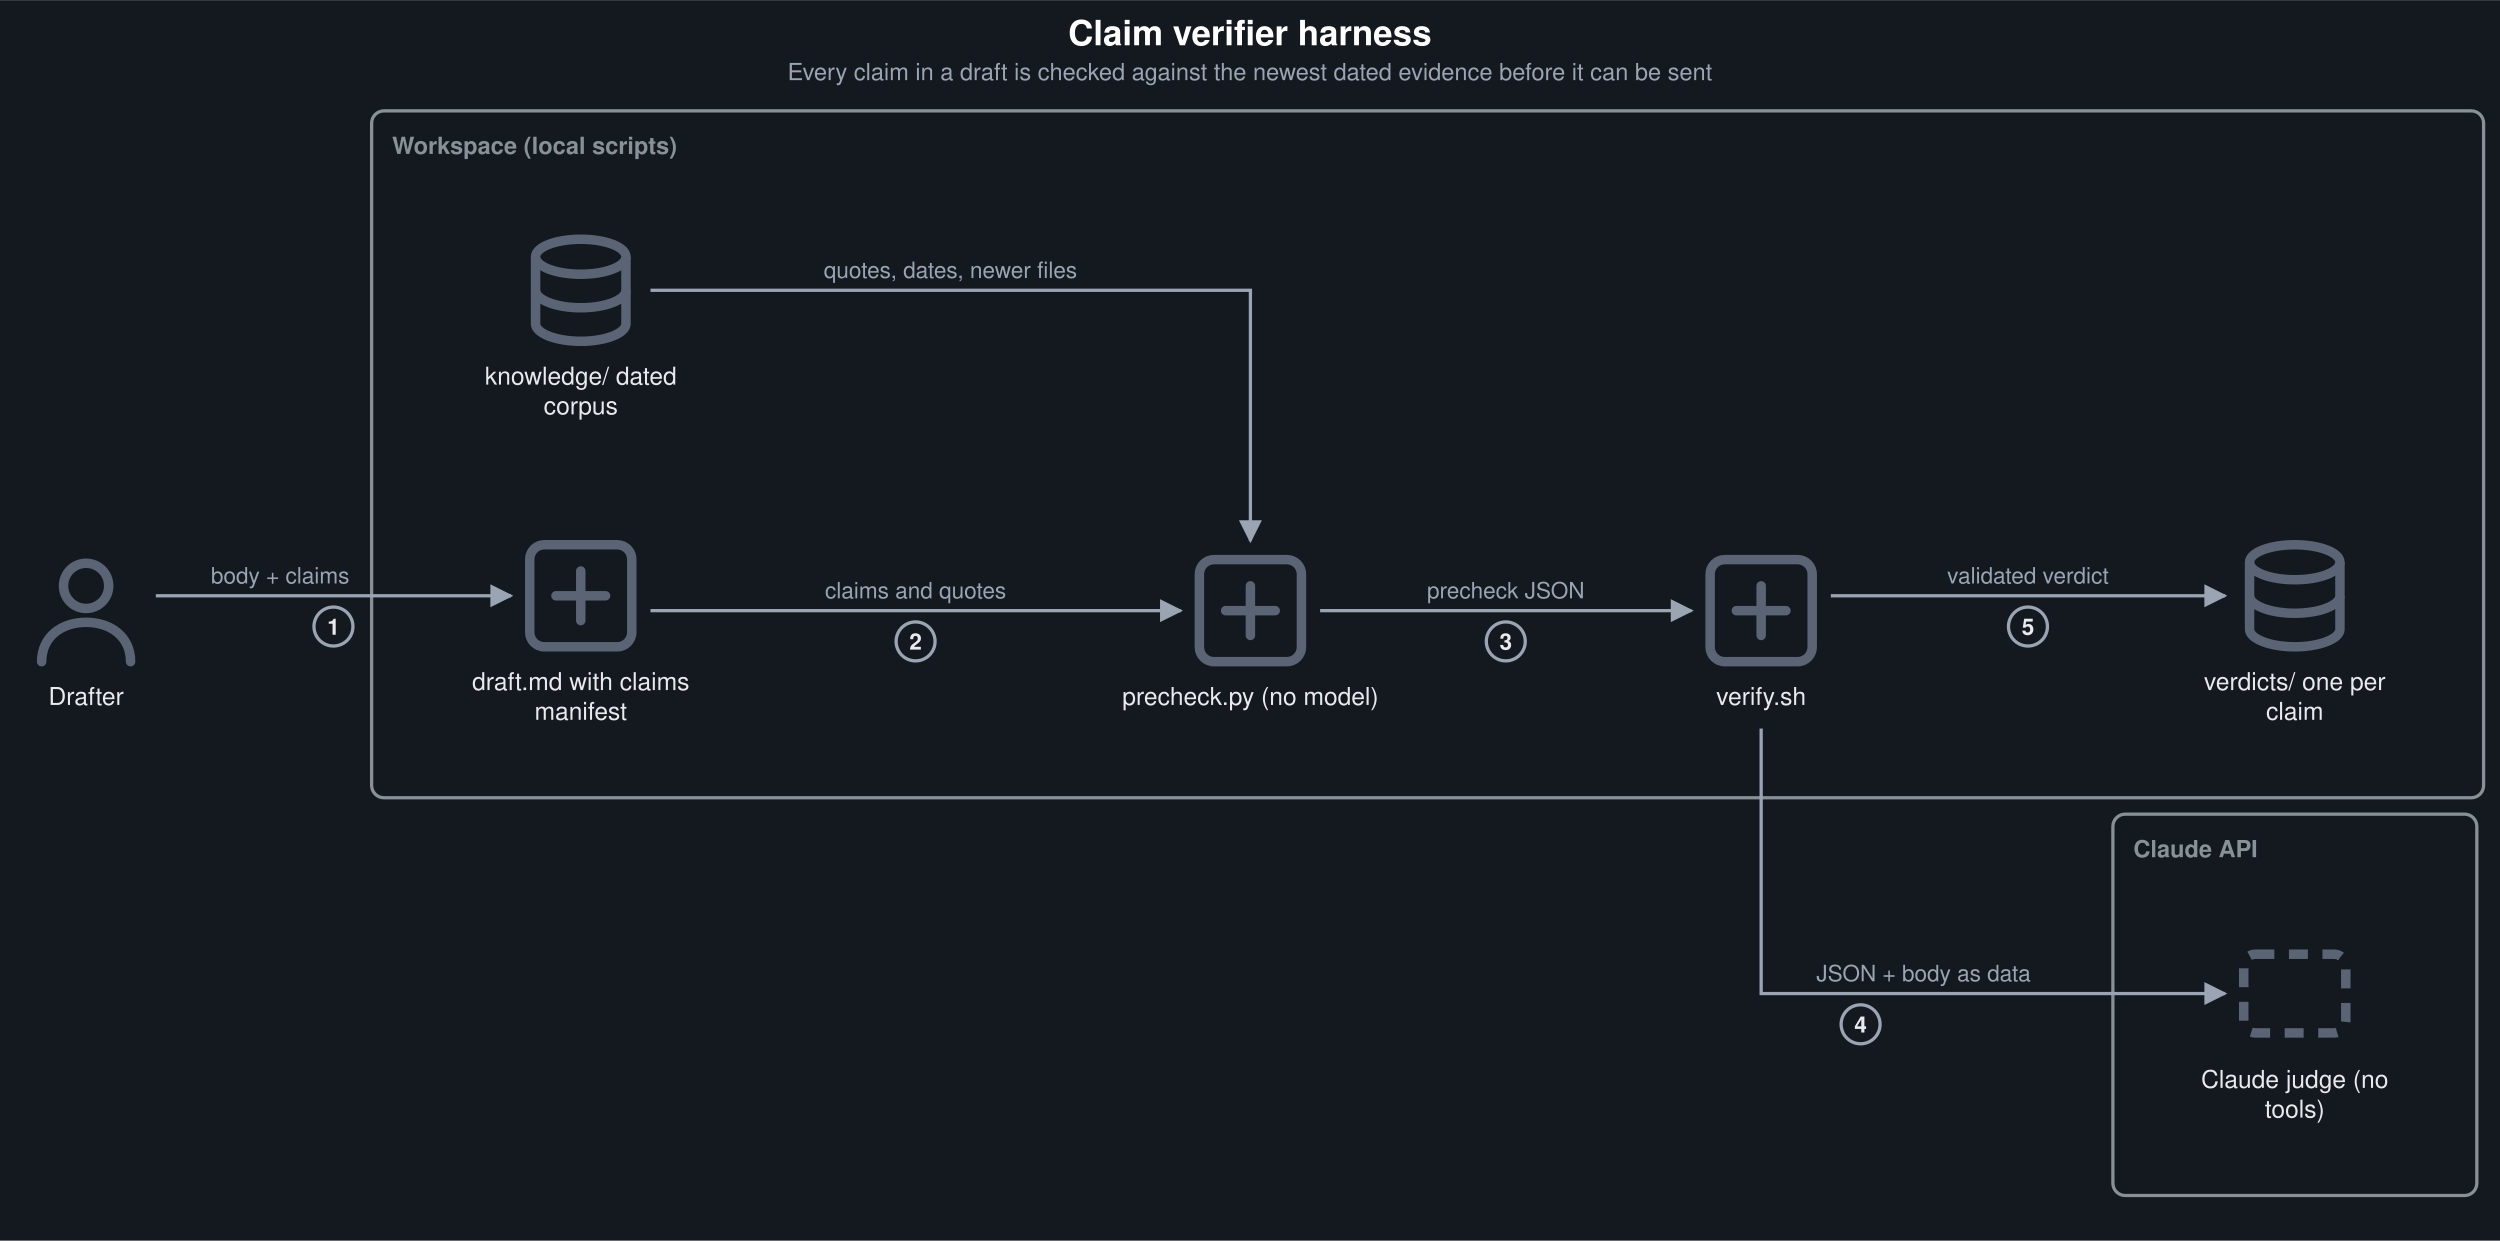
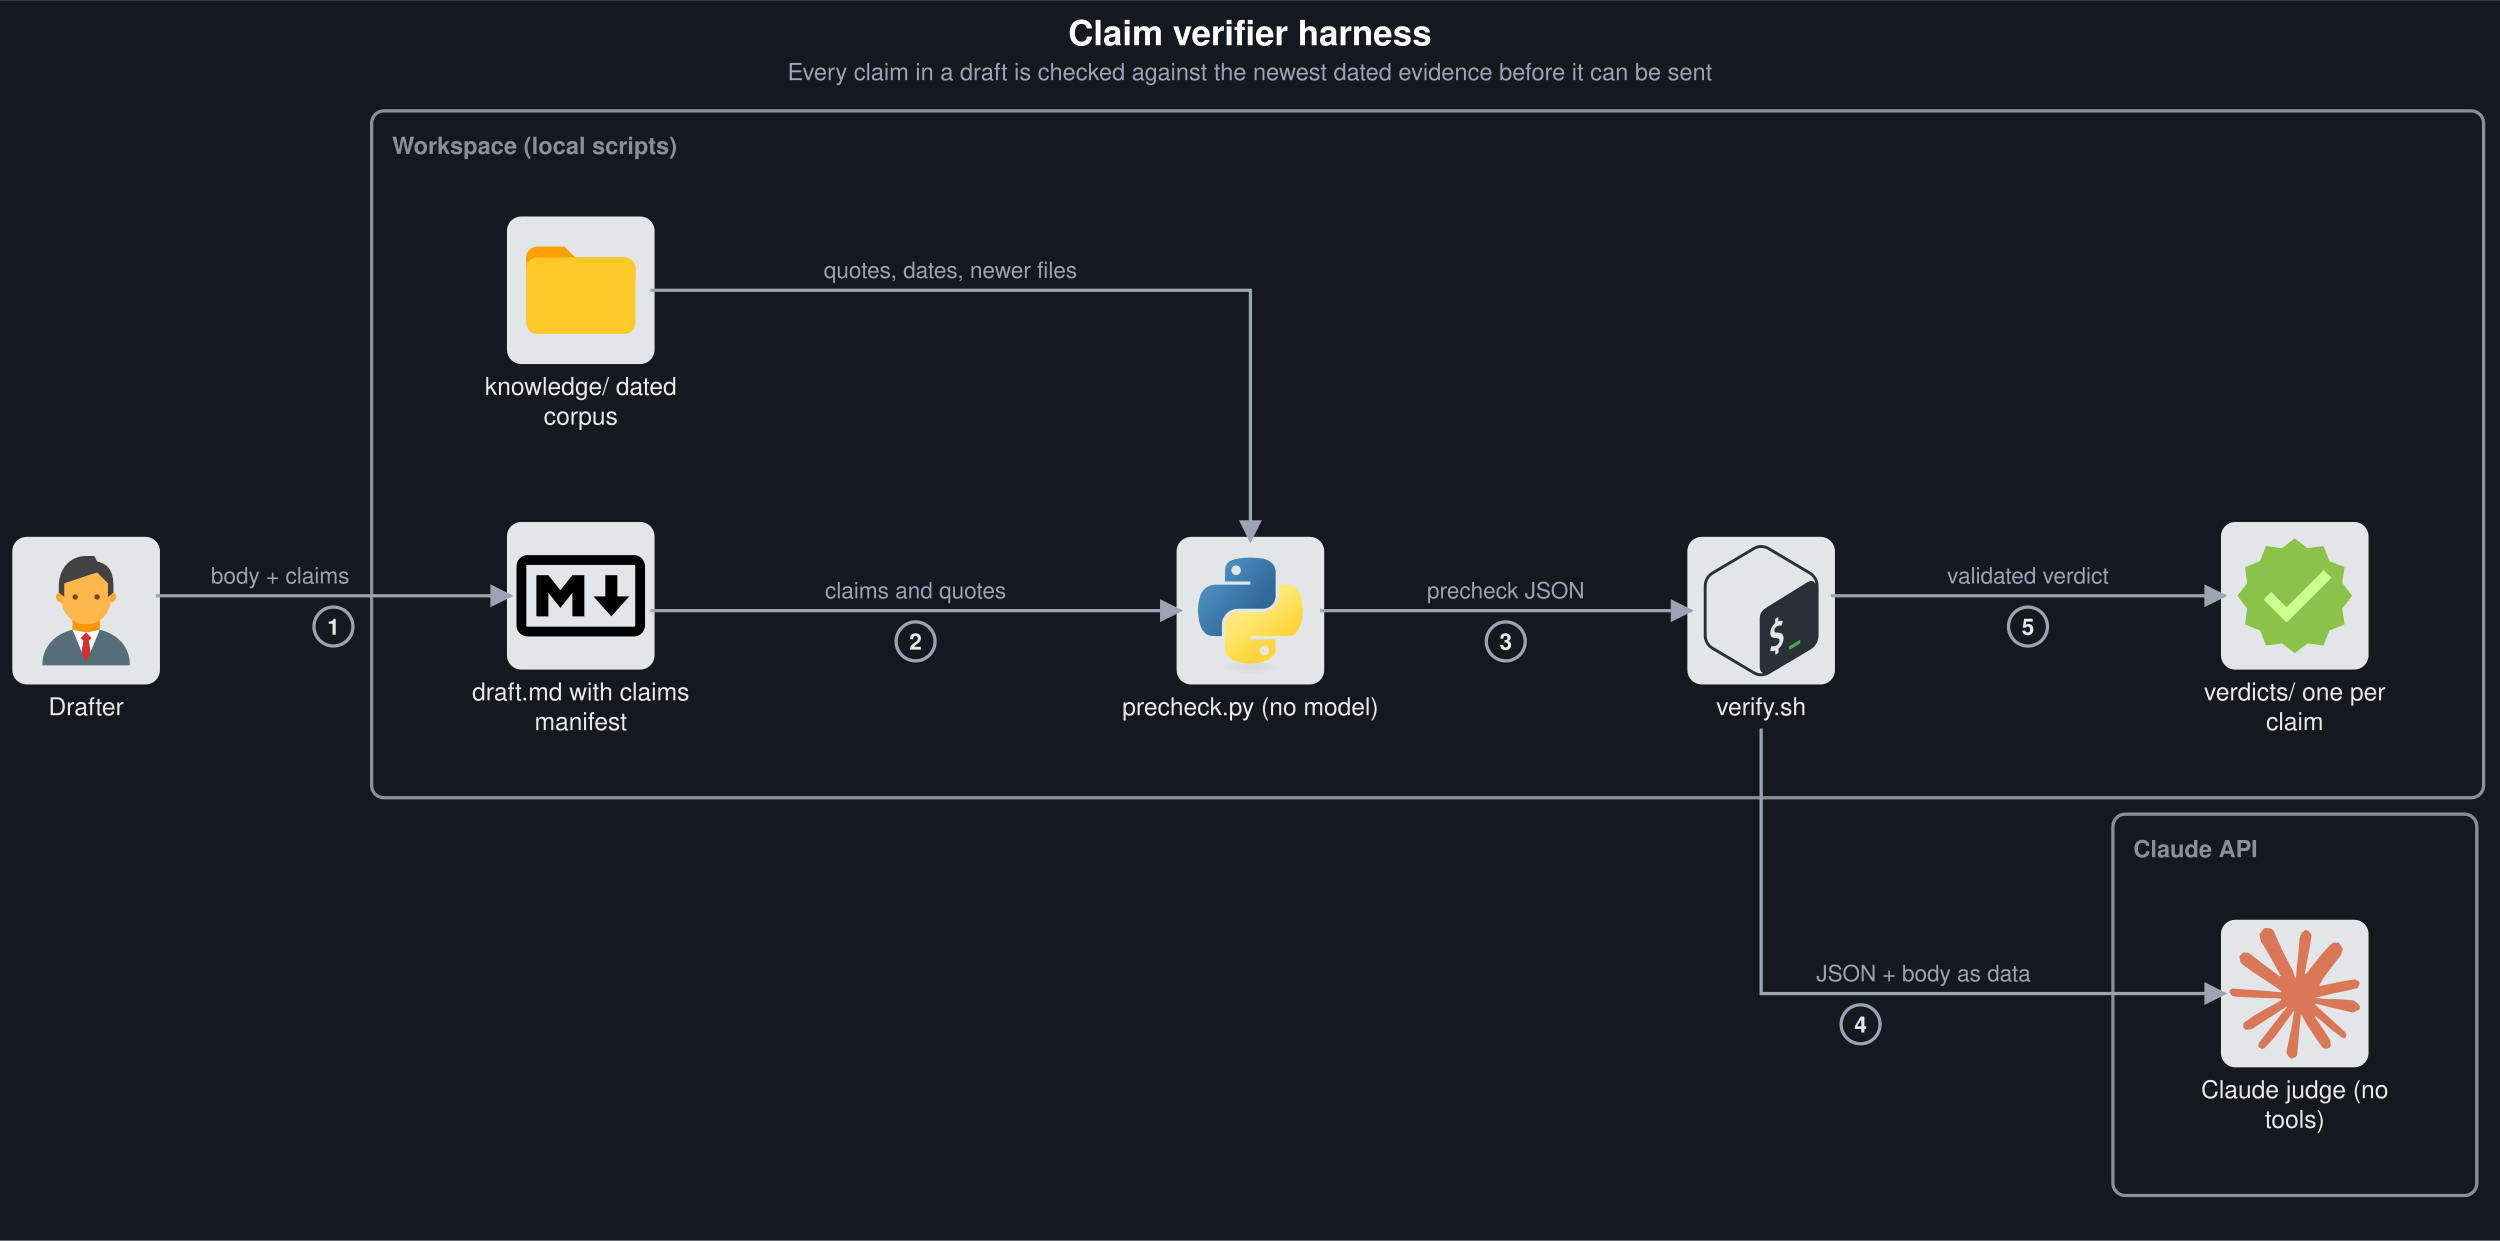
<svg xmlns="http://www.w3.org/2000/svg" width="1219" height="605" viewBox="0 0 1219.30 605.00" font-family="Helvetica Neue, Helvetica, Arial, sans-serif">
  <rect width="100%" height="100%" fill="#14181F" />
  <defs>
    <marker id="arw" viewBox="0 0 10 10" refX="9" refY="5" markerWidth="7" markerHeight="7" orient="auto-start-reverse">
      <path d="M0,0 L10,5 L0,10 z" fill="#9AA4B2" />
    </marker>
  </defs>
  <text x="609.6" y="22" text-anchor="middle" font-size="17" font-weight="600" fill="#FFFFFF">Claim verifier harness</text>
  <text x="609.6" y="39" text-anchor="middle" font-size="11.5" fill="#9AA4B2">Every claim in a draft is checked against the newest dated evidence before it can be sent</text>
  <g transform="translate(0,46.00)">
    <rect x="181.25" y="8.00" width="1030.05" height="335.00" rx="6" fill="none" stroke="#879196" stroke-width="1.6" />
    <rect x="1030.50" y="351.00" width="177.50" height="186.00" rx="6" fill="none" stroke="#879196" stroke-width="1.6" />
+     <rect x="247.25" y="208.50" width="72.00" height="72.00" rx="7" fill="#F2F4F7" opacity="0.93" />
+     <rect x="247.25" y="59.50" width="72.00" height="72.00" rx="7" fill="#F2F4F7" opacity="0.93" />
+     <rect x="573.85" y="215.75" width="72.00" height="72.00" rx="7" fill="#F2F4F7" opacity="0.93" />
+     <rect x="822.95" y="215.75" width="72.00" height="72.00" rx="7" fill="#F2F4F7" opacity="0.93" />
+     <rect x="1083.20" y="208.50" width="72.00" height="72.00" rx="7" fill="#F2F4F7" opacity="0.93" />
+     <rect x="1083.20" y="402.50" width="72.00" height="72.00" rx="7" fill="#F2F4F7" opacity="0.93" />
+     <rect x="6.00" y="215.75" width="72.00" height="72.00" rx="7" fill="#F2F4F7" opacity="0.93" />
    <path d="M 76.00,244.50 L 249.25,244.50" fill="none" stroke="#9AA4B2" stroke-width="1.6" marker-end="url(#arw)" />
    <path d="M 317.25,251.75 L 575.85,251.75" fill="none" stroke="#9AA4B2" stroke-width="1.6" marker-end="url(#arw)" />
    <path d="M 317.25,95.50 L 609.85,95.50 L 609.85,217.75" fill="none" stroke="#9AA4B2" stroke-width="1.6" marker-end="url(#arw)" />
    <path d="M 643.85,251.75 L 824.95,251.75" fill="none" stroke="#9AA4B2" stroke-width="1.6" marker-end="url(#arw)" />
    <path d="M 858.95,309.25 L 858.95,438.50 L 1085.20,438.50" fill="none" stroke="#9AA4B2" stroke-width="1.6" marker-end="url(#arw)" />
    <path d="M 892.95,244.50 L 1085.20,244.50" fill="none" stroke="#9AA4B2" stroke-width="1.6" marker-end="url(#arw)" />
    <text x="136.64" y="238.50" text-anchor="middle" font-size="11.0" fill="#9AA4B2" stroke="#14181F" stroke-width="4" stroke-linejoin="round" paint-order="stroke">body + claims</text>
    <text x="446.55" y="245.75" text-anchor="middle" font-size="11.0" fill="#9AA4B2" stroke="#14181F" stroke-width="4" stroke-linejoin="round" paint-order="stroke">claims and quotes</text>
    <text x="463.55" y="89.50" text-anchor="middle" font-size="11.0" fill="#9AA4B2" stroke="#14181F" stroke-width="4" stroke-linejoin="round" paint-order="stroke">quotes, dates, newer files</text>
    <text x="734.40" y="245.75" text-anchor="middle" font-size="11.0" fill="#9AA4B2" stroke="#14181F" stroke-width="4" stroke-linejoin="round" paint-order="stroke">precheck JSON</text>
    <text x="938.14" y="432.50" text-anchor="middle" font-size="11.0" fill="#9AA4B2" stroke="#14181F" stroke-width="4" stroke-linejoin="round" paint-order="stroke">JSON + body as data</text>
    <text x="989.08" y="238.50" text-anchor="middle" font-size="11.0" fill="#9AA4B2" stroke="#14181F" stroke-width="4" stroke-linejoin="round" paint-order="stroke">validated verdict</text>
    <text x="191.25" y="29.00" font-size="11.5" font-weight="600" fill="#879196" stroke="#14181F" stroke-width="4" stroke-linejoin="round" paint-order="stroke">Workspace (local scripts)</text>
    <text x="1040.50" y="372.00" font-size="11.5" font-weight="600" fill="#879196" stroke="#14181F" stroke-width="4" stroke-linejoin="round" paint-order="stroke">Claude API</text>
-     <svg x="251.25" y="212.50" width="64.00" height="64.00" viewBox="0 0 18 18" overflow="visible">
-       <rect x="2" y="2" width="14" height="14" rx="2" fill="none" stroke="#5A6474" stroke-width="1.3" />
-       <path d="M5.6 9h6.8M9 5.6v6.8" stroke="#5A6474" stroke-width="1.3" stroke-linecap="round" />
+     <svg x="251.25" y="212.50" width="64.00" height="64.00" viewBox="0 0 128 128" overflow="visible">
+       <path d="M11.95 24.348c-5.836 0-10.618 4.867-10.618 10.681v57.942c0 5.814 4.782 10.681 10.617 10.681h104.102c5.835 0 10.617-4.867 10.617-10.681V35.03c0-5.814-4.783-10.681-10.617-10.681H14.898l-.002-.002zm-.007 9.543h104.108c.625 0 1.076.423 1.076 1.14v57.94c0 .717-.453 1.14-1.076 1.14H11.949c-.623 0-1.076-.423-1.076-1.14V35.029c0-.715.451-1.135 1.07-1.138" color="#000" />
+       <path d="M20.721 84.1V43.9H32.42l11.697 14.78L55.81 43.9h11.696v40.2H55.81V61.044l-11.694 14.78l-11.698-14.78V84.1H20.722zm73.104 0L76.28 64.591h11.697V43.9h11.698v20.69h11.698zm0 0" />
    </svg>
-     <text x="283.25" y="290.50" text-anchor="middle" font-size="12.0" fill="#E8EAED" stroke="#14181F" stroke-width="4" stroke-linejoin="round" paint-order="stroke">draft.md with claims</text>
-     <text x="283.25" y="305.00" text-anchor="middle" font-size="12.0" fill="#E8EAED" stroke="#14181F" stroke-width="4" stroke-linejoin="round" paint-order="stroke">manifest</text>
-     <svg x="251.25" y="63.50" width="64.00" height="64.00" viewBox="0 0 18 18" overflow="visible">
-       <ellipse cx="9" cy="4.4" rx="6.2" ry="2.4" fill="none" stroke="#5A6474" stroke-width="1.3" />
-       <path d="M2.8 4.4v9.2c0 1.3 2.8 2.4 6.2 2.4s6.2-1.1 6.2-2.4V4.4" fill="none" stroke="#5A6474" stroke-width="1.3" />
-       <path d="M2.8 9c0 1.3 2.8 2.4 6.2 2.4s6.2-1.1 6.2-2.4" fill="none" stroke="#5A6474" stroke-width="1.3" />
+     <text x="283.25" y="295.50" text-anchor="middle" font-size="12.0" fill="#E8EAED" stroke="#14181F" stroke-width="4" stroke-linejoin="round" paint-order="stroke">draft.md with claims</text>
+     <text x="283.25" y="310.00" text-anchor="middle" font-size="12.0" fill="#E8EAED" stroke="#14181F" stroke-width="4" stroke-linejoin="round" paint-order="stroke">manifest</text>
+     <svg x="251.25" y="63.50" width="64.00" height="64.00" viewBox="0 0 48 48" overflow="visible">
+       <path fill="#FFA000" d="M40 12H22l-4-4H8c-2.2 0-4 1.8-4 4v8h40v-4c0-2.2-1.8-4-4-4" />
+       <path fill="#FFCA28" d="M40 12H8c-2.2 0-4 1.8-4 4v20c0 2.2 1.8 4 4 4h32c2.2 0 4-1.8 4-4V16c0-2.2-1.8-4-4-4" />
    </svg>
-     <text x="283.25" y="141.50" text-anchor="middle" font-size="12.0" fill="#E8EAED" stroke="#14181F" stroke-width="4" stroke-linejoin="round" paint-order="stroke">knowledge/ dated</text>
-     <text x="283.25" y="156.00" text-anchor="middle" font-size="12.0" fill="#E8EAED" stroke="#14181F" stroke-width="4" stroke-linejoin="round" paint-order="stroke">corpus</text>
-     <svg x="577.85" y="219.75" width="64.00" height="64.00" viewBox="0 0 18 18" overflow="visible">
-       <rect x="2" y="2" width="14" height="14" rx="2" fill="none" stroke="#5A6474" stroke-width="1.3" />
-       <path d="M5.6 9h6.8M9 5.6v6.8" stroke="#5A6474" stroke-width="1.3" stroke-linecap="round" />
+     <text x="283.25" y="146.50" text-anchor="middle" font-size="12.0" fill="#E8EAED" stroke="#14181F" stroke-width="4" stroke-linejoin="round" paint-order="stroke">knowledge/ dated</text>
+     <text x="283.25" y="161.00" text-anchor="middle" font-size="12.0" fill="#E8EAED" stroke="#14181F" stroke-width="4" stroke-linejoin="round" paint-order="stroke">corpus</text>
+     <svg x="577.85" y="219.75" width="64.00" height="64.00" viewBox="0 0 128 128" overflow="visible">
+       <linearGradient id="n46685-SVGtryZab8W" x1="70.252" x2="170.659" y1="1237.476" y2="1151.089" gradientTransform="matrix(.563 0 0 -.568 -29.215 707.817)" gradientUnits="userSpaceOnUse">
+         <stop offset="0" stop-color="#5a9fd4" />
+         <stop offset="1" stop-color="#306998" />
+       </linearGradient>
+       <linearGradient id="n46685-SVGe9yX9dAA" x1="209.474" x2="173.62" y1="1098.811" y2="1149.537" gradientTransform="matrix(.563 0 0 -.568 -29.215 707.817)" gradientUnits="userSpaceOnUse">
+         <stop offset="0" stop-color="#ffd43b" />
+         <stop offset="1" stop-color="#ffe873" />
+       </linearGradient>
+       <path fill="url(#n46685-SVGtryZab8W)" d="M63.391 1.988c-4.222.02-8.252.379-11.8 1.007c-10.45 1.846-12.346 5.71-12.346 12.837v9.411h24.693v3.137H29.977c-7.176 0-13.46 4.313-15.426 12.521c-2.268 9.405-2.368 15.275 0 25.096c1.755 7.311 5.947 12.519 13.124 12.519h8.491V67.234c0-8.151 7.051-15.34 15.426-15.34h24.665c6.866 0 12.346-5.654 12.346-12.548V15.833c0-6.693-5.646-11.72-12.346-12.837c-4.244-.706-8.645-1.027-12.866-1.008M50.037 9.557c2.55 0 4.634 2.117 4.634 4.721c0 2.593-2.083 4.69-4.634 4.69c-2.56 0-4.633-2.097-4.633-4.69c-.001-2.604 2.073-4.721 4.633-4.721" transform="translate(0 10.26)" />
+       <path fill="url(#n46685-SVGe9yX9dAA)" d="M91.682 28.38v10.966c0 8.5-7.208 15.655-15.426 15.655H51.591c-6.756 0-12.346 5.783-12.346 12.549v23.515c0 6.691 5.818 10.628 12.346 12.547c7.816 2.297 15.312 2.713 24.665 0c6.216-1.801 12.346-5.423 12.346-12.547v-9.412H63.938v-3.138h37.012c7.176 0 9.852-5.005 12.348-12.519c2.578-7.735 2.467-15.174 0-25.096c-1.774-7.145-5.161-12.521-12.348-12.521h-9.268zM77.809 87.927c2.561 0 4.634 2.097 4.634 4.692c0 2.602-2.074 4.719-4.634 4.719c-2.55 0-4.633-2.117-4.633-4.719c0-2.595 2.083-4.692 4.633-4.692" transform="translate(0 10.26)" />
+       <radialGradient id="n46685-SVGda693d3X" cx="1825.678" cy="444.45" r="26.743" gradientTransform="matrix(0 -.24 -1.055 0 532.979 557.576)" gradientUnits="userSpaceOnUse">
+         <stop offset="0" stop-color="#b8b8b8" stop-opacity=".498" />
+         <stop offset="1" stop-color="#7f7f7f" stop-opacity="0" />
+       </radialGradient>
+       <path fill="url(#n46685-SVGda693d3X)" d="M97.309 119.597c0 3.543-14.816 6.416-33.091 6.416c-18.276 0-33.092-2.873-33.092-6.416s14.815-6.417 33.092-6.417c18.275 0 33.091 2.872 33.091 6.417" opacity=".444" />
    </svg>
-     <text x="609.85" y="297.75" text-anchor="middle" font-size="12.0" fill="#E8EAED" stroke="#14181F" stroke-width="4" stroke-linejoin="round" paint-order="stroke">precheck.py (no model)</text>
-     <svg x="826.95" y="219.75" width="64.00" height="64.00" viewBox="0 0 18 18" overflow="visible">
-       <rect x="2" y="2" width="14" height="14" rx="2" fill="none" stroke="#5A6474" stroke-width="1.3" />
-       <path d="M5.6 9h6.8M9 5.6v6.8" stroke="#5A6474" stroke-width="1.3" stroke-linecap="round" />
+     <text x="609.85" y="302.75" text-anchor="middle" font-size="12.0" fill="#E8EAED" stroke="#14181F" stroke-width="4" stroke-linejoin="round" paint-order="stroke">precheck.py (no model)</text>
+     <svg x="826.95" y="219.75" width="64.00" height="64.00" viewBox="0 0 128 128" overflow="visible">
+       <path fill="#293138" d="M112.205 26.129L71.8 2.142A15.3 15.3 0 0 0 64.005 0c-2.688 0-5.386.717-7.796 2.152L15.795 26.14C10.976 28.999 8 34.289 8 40.018v47.975c0 5.729 2.967 11.019 7.796 13.878L56.2 125.858A15.2 15.2 0 0 0 63.995 128a15.3 15.3 0 0 0 7.796-2.142l40.414-23.987c4.819-2.86 7.796-8.16 7.796-13.878V40.007c0-5.718-2.967-11.019-7.796-13.878m-31.29 74.907l.063 3.448c0 .418-.267.889-.588 1.06l-2.046 1.178c-.321.16-.6-.032-.6-.45l-.032-3.394c-1.745.728-3.523.9-4.647.45c-.214-.086-.31-.397-.225-.76l.739-3.117c.064-.246.193-.493.364-.643a.7.7 0 0 1 .193-.139c.117-.064.235-.075.332-.032c1.22.407 2.773.214 4.272-.535c1.907-.964 3.18-2.913 3.16-4.84c-.022-1.757-.964-2.474-3.267-2.496c-2.934.01-5.675-.567-5.718-4.894c-.032-3.555 1.81-7.26 4.744-9.595l-.032-3.48c0-.428.257-.9.589-1.07l1.98-1.264c.322-.161.6.042.6.46l.033 3.48c1.456-.578 2.72-.738 3.865-.47c.247.063.364.406.257.802l-.77 3.084a1.4 1.4 0 0 1-.354.622a.8.8 0 0 1-.203.15c-.108.053-.204.064-.3.053c-.525-.118-1.767-.385-3.727.6c-2.056 1.038-2.773 2.827-2.763 4.155c.022 1.585.825 2.066 3.63 2.11c3.738.063 5.344 1.691 5.387 5.45c.053 3.684-1.917 7.657-4.937 10.077zm28.206-64.787L70.89 59.86c-4.765 2.784-8.278 5.911-8.288 11.662v47.107c0 3.437 1.392 5.665 3.523 6.318a13 13 0 0 1-2.12.204c-2.239 0-4.445-.61-6.383-1.757L17.219 99.408c-3.951-2.345-6.403-6.725-6.403-11.426V40.007c0-4.7 2.452-9.08 6.403-11.426L57.634 4.594a12.56 12.56 0 0 1 6.382-1.756c2.238 0 4.444.61 6.382 1.756l40.415 23.987c3.33 1.981 5.579 5.397 6.21 9.242c-1.36-2.86-4.38-3.63-7.902-1.574" />
+       <path fill="#4fa847" d="m101.614 92.619l-10.066 6.018c-.268.16-.46.332-.46.653v2.635c0 .32.214.46.481.3l10.216-6.212c.268-.16.31-.45.31-.77v-2.324c0-.322-.213-.45-.481-.3" />
    </svg>
-     <text x="858.95" y="297.75" text-anchor="middle" font-size="12.0" fill="#E8EAED" stroke="#14181F" stroke-width="4" stroke-linejoin="round" paint-order="stroke">verify.sh</text>
-     <svg x="1087.20" y="212.50" width="64.00" height="64.00" viewBox="0 0 18 18" overflow="visible">
-       <ellipse cx="9" cy="4.4" rx="6.2" ry="2.4" fill="none" stroke="#5A6474" stroke-width="1.3" />
-       <path d="M2.8 4.4v9.2c0 1.3 2.8 2.4 6.2 2.4s6.2-1.1 6.2-2.4V4.4" fill="none" stroke="#5A6474" stroke-width="1.3" />
-       <path d="M2.8 9c0 1.3 2.8 2.4 6.2 2.4s6.2-1.1 6.2-2.4" fill="none" stroke="#5A6474" stroke-width="1.3" />
+     <text x="858.95" y="302.75" text-anchor="middle" font-size="12.0" fill="#E8EAED" stroke="#14181F" stroke-width="4" stroke-linejoin="round" paint-order="stroke">verify.sh</text>
+     <svg x="1087.20" y="212.50" width="64.00" height="64.00" viewBox="0 0 48 48" overflow="visible">
+       <path fill="#8BC34A" d="m24 3l4.7 3.6l5.8-.8l2.2 5.5l5.5 2.2l-.8 5.8L45 24l-3.6 4.7l.8 5.8l-5.5 2.2l-2.2 5.5l-5.8-.8L24 45l-4.7-3.6l-5.8.8l-2.2-5.5l-5.5-2.2l.8-5.8L3 24l3.6-4.7l-.8-5.8l5.5-2.2l2.2-5.5l5.8.8z" />
+       <path fill="#CCFF90" d="M34.6 14.6L21 28.2l-5.6-5.6l-2.8 2.8l8.4 8.4l16.4-16.4z" />
    </svg>
-     <text x="1119.20" y="290.50" text-anchor="middle" font-size="12.0" fill="#E8EAED" stroke="#14181F" stroke-width="4" stroke-linejoin="round" paint-order="stroke">verdicts/ one per</text>
-     <text x="1119.20" y="305.00" text-anchor="middle" font-size="12.0" fill="#E8EAED" stroke="#14181F" stroke-width="4" stroke-linejoin="round" paint-order="stroke">claim</text>
-     <svg x="1087.20" y="406.50" width="64.00" height="64.00" viewBox="0 0 18 18" overflow="visible">
-       <rect x="2" y="3.6" width="14" height="10.8" rx="1.6" fill="none" stroke="#5A6474" stroke-width="1.3" stroke-dasharray="2.6 2" />
+     <text x="1119.20" y="295.50" text-anchor="middle" font-size="12.0" fill="#E8EAED" stroke="#14181F" stroke-width="4" stroke-linejoin="round" paint-order="stroke">verdicts/ one per</text>
+     <text x="1119.20" y="310.00" text-anchor="middle" font-size="12.0" fill="#E8EAED" stroke="#14181F" stroke-width="4" stroke-linejoin="round" paint-order="stroke">claim</text>
+     <svg x="1087.20" y="406.50" width="64.00" height="64.00" viewBox="0 0 256 257" overflow="visible">
+       <path fill="#d97757" d="m50.228 170.321l50.357-28.257l.843-2.463l-.843-1.361h-2.462l-8.426-.518l-28.775-.778l-24.952-1.037l-24.175-1.296l-6.092-1.297L0 125.796l.583-3.759l5.12-3.434l7.324.648l16.202 1.101l24.304 1.685l17.629 1.037l26.118 2.722h4.148l.583-1.685l-1.426-1.037l-1.101-1.037l-25.147-17.045l-27.22-18.017l-14.258-10.37l-7.713-5.25l-3.888-4.925l-1.685-10.758l7-7.713l9.397.649l2.398.648l9.527 7.323l20.35 15.75L94.817 91.9l3.889 3.24l1.555-1.102l.195-.777l-1.75-2.917l-14.453-26.118l-15.425-26.572l-6.87-11.018l-1.814-6.61c-.648-2.723-1.102-4.991-1.102-7.778l7.972-10.823L71.42 0l10.63 1.426l4.472 3.888l6.61 15.101l10.694 23.786l16.591 32.34l4.861 9.592l2.592 8.879l.973 2.722h1.685v-1.556l1.36-18.211l2.528-22.36l2.463-28.776l.843-8.1l4.018-9.722l7.971-5.25l6.222 2.981l5.12 7.324l-.713 4.73l-3.046 19.768l-5.962 30.98l-3.889 20.739h2.268l2.593-2.593l10.499-13.934l17.628-22.036l7.778-8.749l9.073-9.657l5.833-4.601h11.018l8.1 12.055l-3.628 12.443l-11.342 14.388l-9.398 12.184l-13.48 18.147l-8.426 14.518l.778 1.166l2.01-.194l30.46-6.481l16.462-2.982l19.637-3.37l8.88 4.148l.971 4.213l-3.5 8.62l-20.998 5.184l-24.628 4.926l-36.682 8.685l-.454.324l.519.648l16.526 1.555l7.065.389h17.304l32.21 2.398l8.426 5.574l5.055 6.805l-.843 5.184l-12.962 6.611l-17.498-4.148l-40.83-9.721l-14-3.5h-1.944v1.167l11.666 11.406l21.387 19.314l26.767 24.887l1.36 6.157l-3.434 4.86l-3.63-.518l-23.526-17.693l-9.073-7.972l-20.545-17.304h-1.36v1.814l4.73 6.935l25.017 37.59l1.296 11.536l-1.814 3.76l-6.481 2.268l-7.13-1.297l-14.647-20.544l-15.1-23.138l-12.185-20.739l-1.49.843l-7.194 77.448l-3.37 3.953l-7.778 2.981l-6.48-4.925l-3.436-7.972l3.435-15.749l4.148-20.544l3.37-16.333l3.046-20.285l1.815-6.74l-.13-.454l-1.49.194l-15.295 20.999l-23.267 31.433l-18.406 19.702l-4.407 1.75l-7.648-3.954l.713-7.064l4.277-6.286l25.47-32.405l15.36-20.092l9.917-11.6l-.065-1.686h-.583L44.07 198.125l-12.055 1.555l-5.185-4.86l.648-7.972l2.463-2.593l20.35-13.999z" />
    </svg>
-     <text x="1119.20" y="484.50" text-anchor="middle" font-size="12.0" fill="#E8EAED" stroke="#14181F" stroke-width="4" stroke-linejoin="round" paint-order="stroke">Claude judge (no</text>
-     <text x="1119.20" y="499.00" text-anchor="middle" font-size="12.0" fill="#E8EAED" stroke="#14181F" stroke-width="4" stroke-linejoin="round" paint-order="stroke">tools)</text>
-     <svg x="10.00" y="219.75" width="64.00" height="64.00" viewBox="0 0 18 18" overflow="visible">
-       <circle cx="9" cy="5.6" r="3.1" fill="none" stroke="#5A6474" stroke-width="1.3" />
-       <path d="M2.9 16c0-3.4 2.7-5.4 6.1-5.4s6.1 2 6.1 5.4" fill="none" stroke="#5A6474" stroke-width="1.3" stroke-linecap="round" />
+     <text x="1119.20" y="489.50" text-anchor="middle" font-size="12.0" fill="#E8EAED" stroke="#14181F" stroke-width="4" stroke-linejoin="round" paint-order="stroke">Claude judge (no</text>
+     <text x="1119.20" y="504.00" text-anchor="middle" font-size="12.0" fill="#E8EAED" stroke="#14181F" stroke-width="4" stroke-linejoin="round" paint-order="stroke">tools)</text>
+     <svg x="10.00" y="219.75" width="64.00" height="64.00" viewBox="0 0 48 48" overflow="visible">
+       <path fill="#FF9800" d="m24 37l-5-6v-6h10v6z" />
+       <g fill="#FFA726">
+         <circle cx="33" cy="19" r="2" />
+         <circle cx="15" cy="19" r="2" />
+       </g>
+       <path fill="#FFB74D" d="M33 13c0-7.6-18-5-18 0v7c0 5 4 9 9 9s9-4 9-9z" />
+       <path fill="#424242" d="M24 4c-6.1 0-10 4.9-10 11v2.3l2 1.7v-5l12-4l4 4v5l2-1.7V15c0-4-1-8-6-9l-1-2z" />
+       <g fill="#784719">
+         <circle cx="28" cy="19" r="1" />
+         <circle cx="20" cy="19" r="1" />
+       </g>
+       <path fill="#fff" d="m24 43l-5-12l5 1l5-1z" />
+       <path fill="#D32F2F" d="m23 35l-.7 4.5l1.7 4l1.7-4L25 35l1-1l-2-2l-2 2z" />
+       <path fill="#546E7A" d="m29 31l-5 12l-5-12S8 33 8 44h32c0-11-11-13-11-13" />
    </svg>
-     <text x="42.00" y="297.75" text-anchor="middle" font-size="12.0" fill="#E8EAED" stroke="#14181F" stroke-width="4" stroke-linejoin="round" paint-order="stroke">Drafter</text>
+     <text x="42.00" y="302.75" text-anchor="middle" font-size="12.0" fill="#E8EAED" stroke="#14181F" stroke-width="4" stroke-linejoin="round" paint-order="stroke">Drafter</text>
    <circle cx="162.63" cy="259.50" r="9.5" fill="#14181F" stroke="#9AA4B2" stroke-width="1.6" />
    <text x="162.63" y="263.50" text-anchor="middle" font-size="11" font-weight="600" fill="#E8EAED">1</text>
    <circle cx="446.55" cy="266.75" r="9.5" fill="#14181F" stroke="#9AA4B2" stroke-width="1.6" />
    <text x="446.55" y="270.75" text-anchor="middle" font-size="11" font-weight="600" fill="#E8EAED">2</text>
    <circle cx="734.40" cy="266.75" r="9.5" fill="#14181F" stroke="#9AA4B2" stroke-width="1.6" />
    <text x="734.40" y="270.75" text-anchor="middle" font-size="11" font-weight="600" fill="#E8EAED">3</text>
    <circle cx="907.45" cy="453.50" r="9.5" fill="#14181F" stroke="#9AA4B2" stroke-width="1.6" />
    <text x="907.45" y="457.50" text-anchor="middle" font-size="11" font-weight="600" fill="#E8EAED">4</text>
    <circle cx="989.08" cy="259.50" r="9.5" fill="#14181F" stroke="#9AA4B2" stroke-width="1.6" />
    <text x="989.08" y="263.50" text-anchor="middle" font-size="11" font-weight="600" fill="#E8EAED">5</text>
  </g>
</svg>
